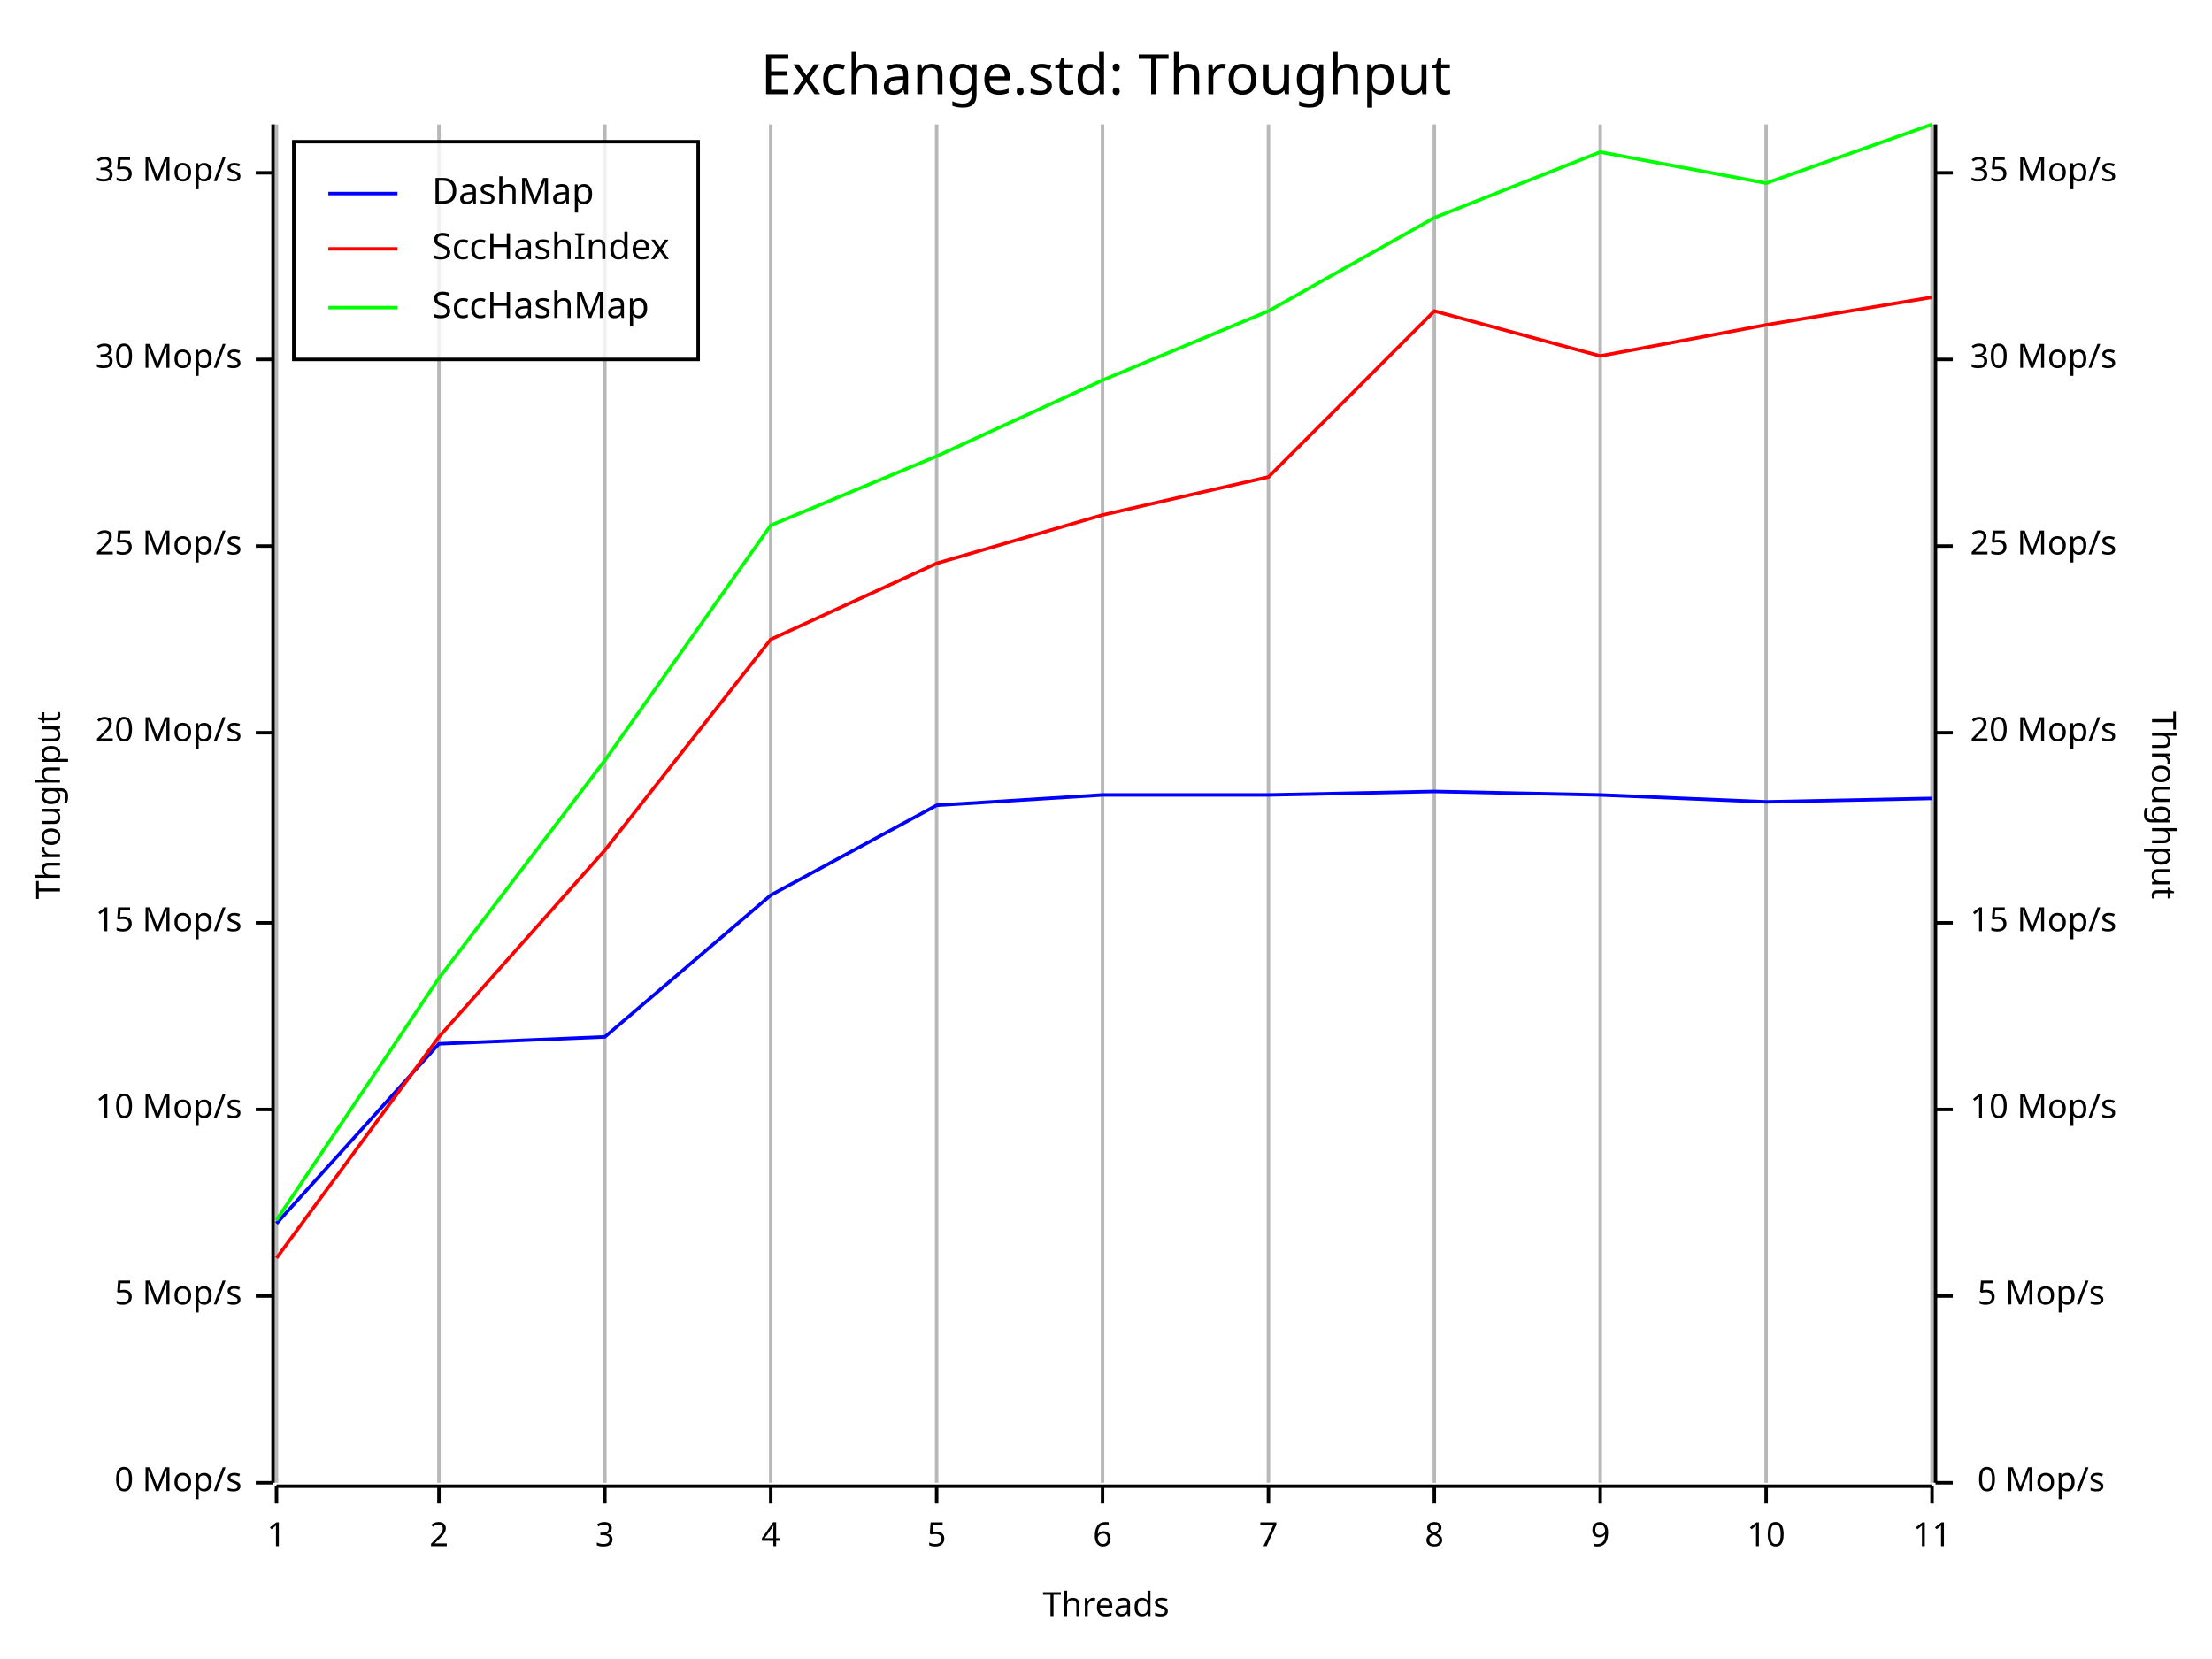
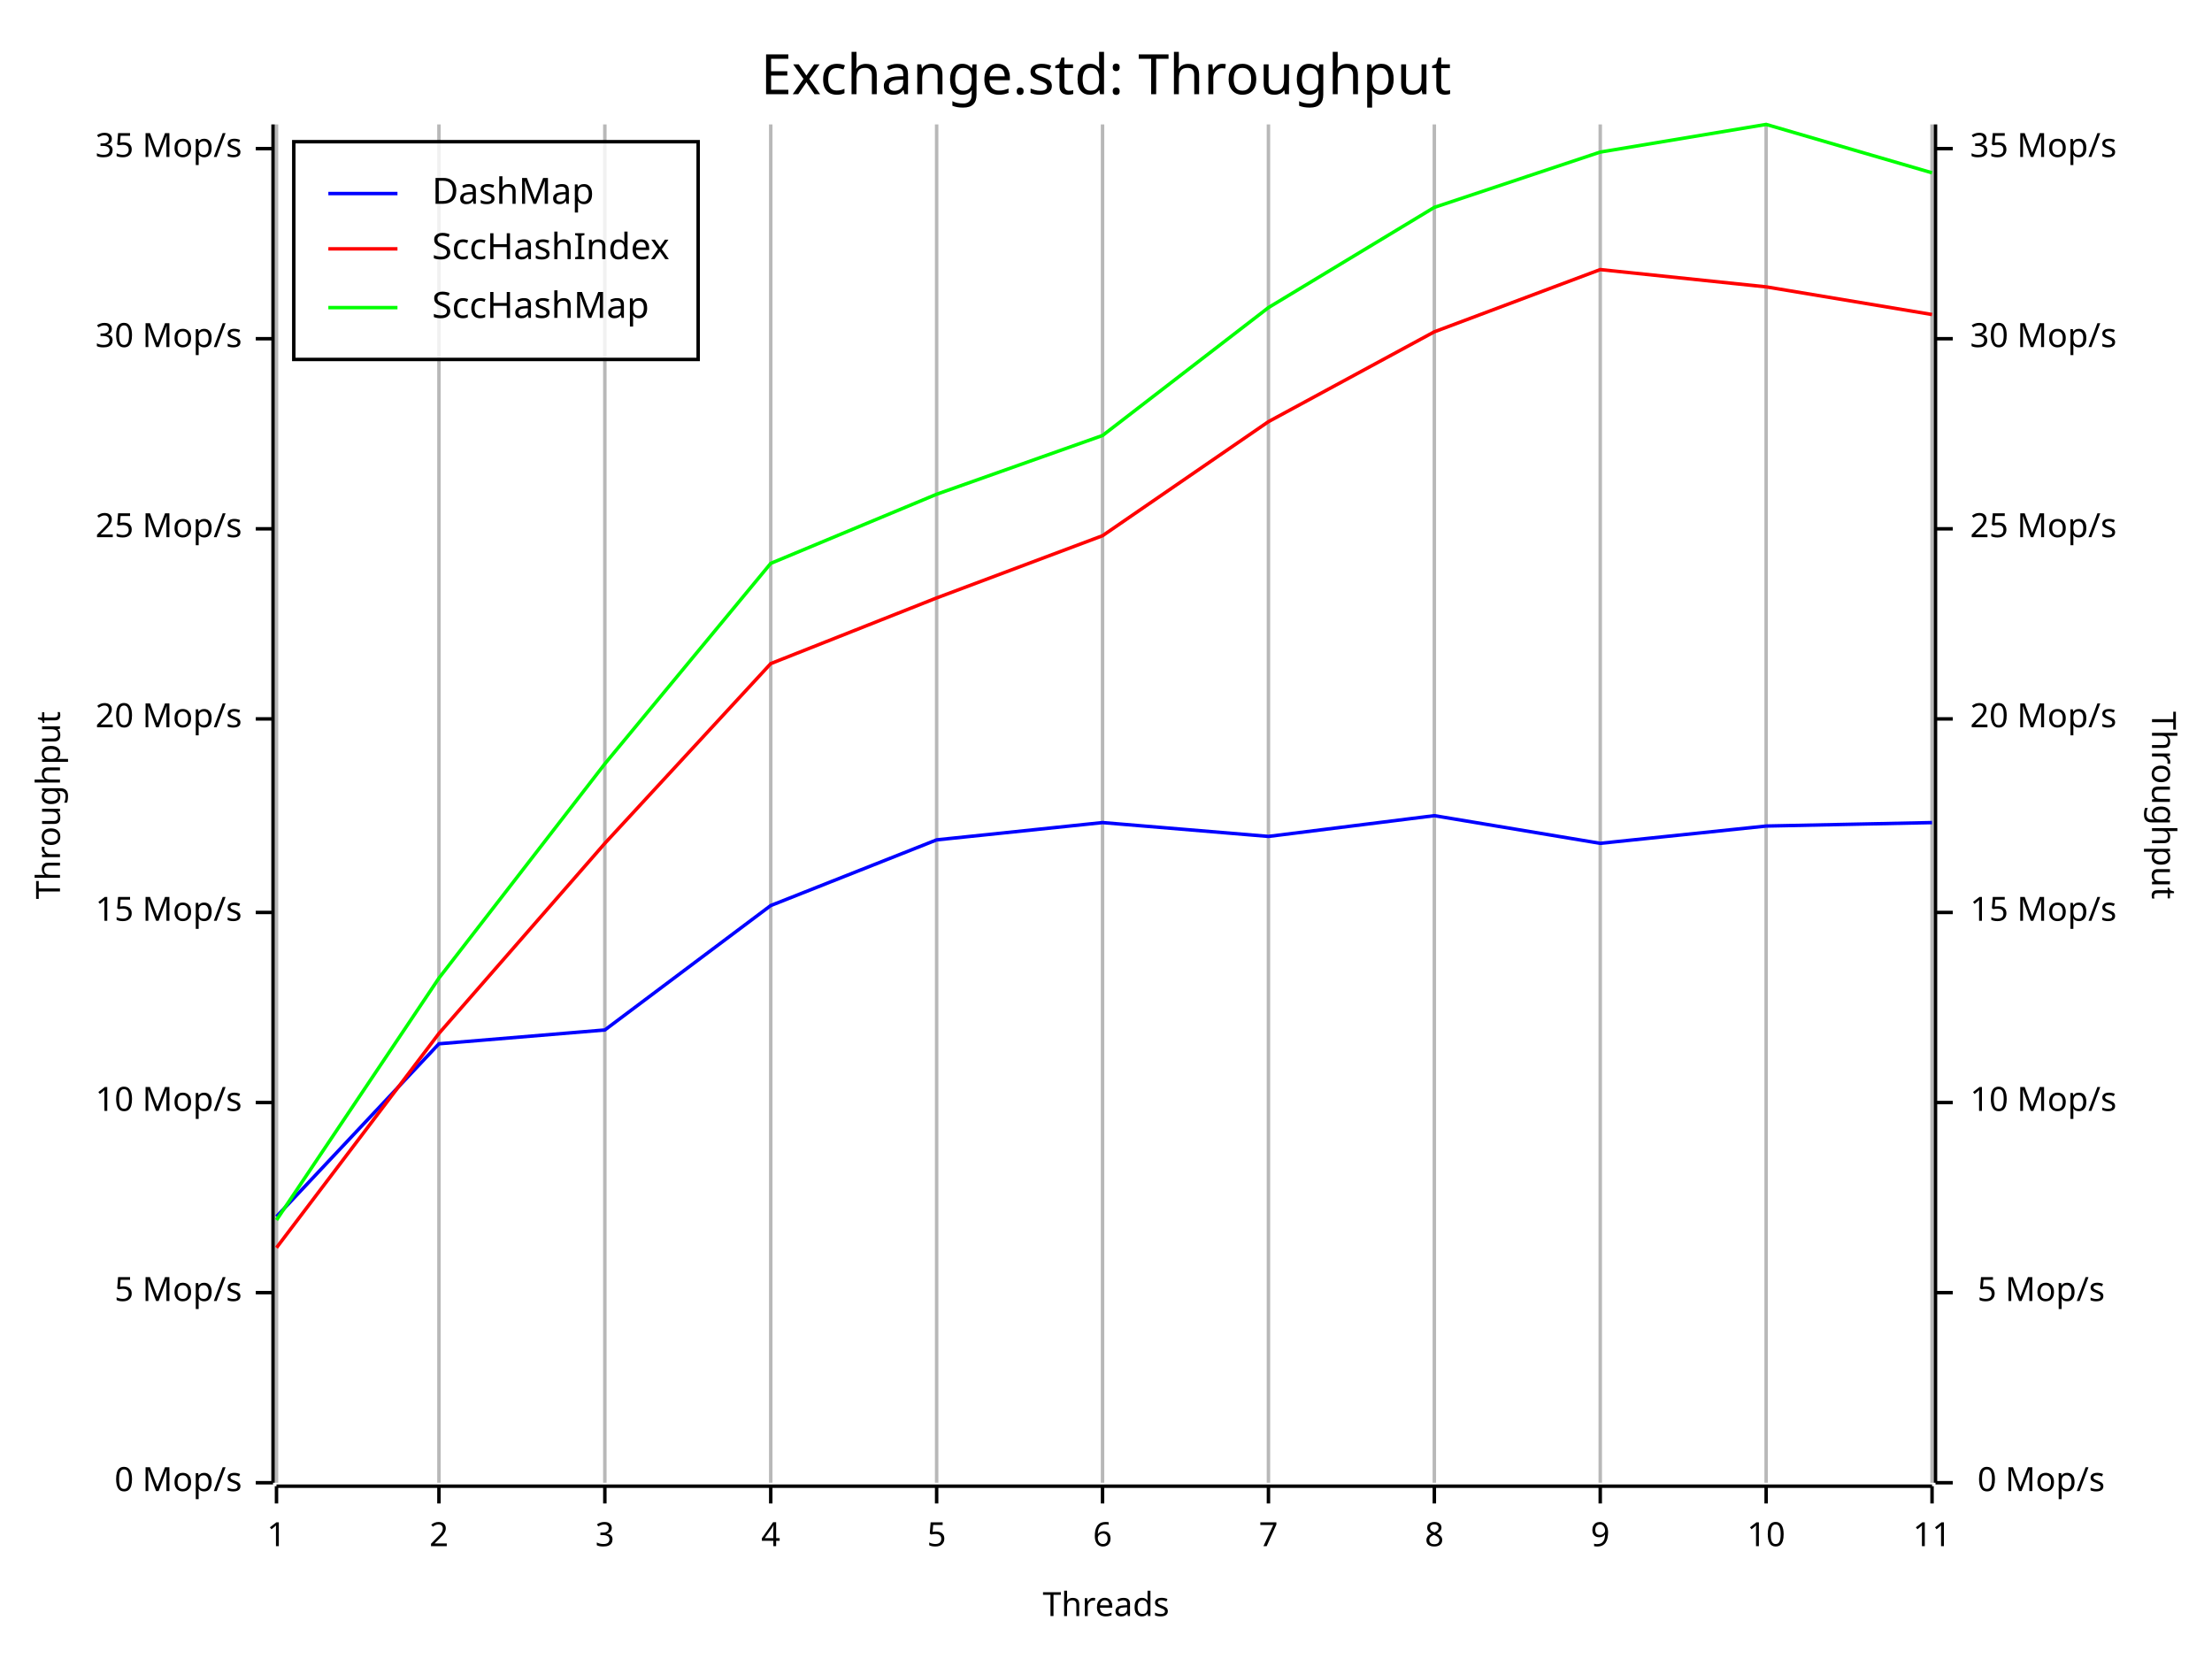
<svg xmlns="http://www.w3.org/2000/svg" width="640" height="480" viewBox="0 0 640 480">
  <rect x="0" y="0" width="640" height="480" opacity="1" fill="#FFFFFF" stroke="none" />
  <text x="320" y="15" dy="0.76em" text-anchor="middle" font-family="Fira Code" font-size="16.129" opacity="1" fill="#000000">
Exchange.std: Throughput
</text>
  <line opacity="0.1" stroke="#000000" stroke-width="1" x1="80" y1="429" x2="80" y2="36" />
  <line opacity="0.1" stroke="#000000" stroke-width="1" x1="127" y1="429" x2="127" y2="36" />
  <line opacity="0.1" stroke="#000000" stroke-width="1" x1="175" y1="429" x2="175" y2="36" />
  <line opacity="0.1" stroke="#000000" stroke-width="1" x1="223" y1="429" x2="223" y2="36" />
  <line opacity="0.1" stroke="#000000" stroke-width="1" x1="271" y1="429" x2="271" y2="36" />
  <line opacity="0.1" stroke="#000000" stroke-width="1" x1="319" y1="429" x2="319" y2="36" />
  <line opacity="0.1" stroke="#000000" stroke-width="1" x1="367" y1="429" x2="367" y2="36" />
  <line opacity="0.1" stroke="#000000" stroke-width="1" x1="415" y1="429" x2="415" y2="36" />
  <line opacity="0.1" stroke="#000000" stroke-width="1" x1="463" y1="429" x2="463" y2="36" />
  <line opacity="0.1" stroke="#000000" stroke-width="1" x1="511" y1="429" x2="511" y2="36" />
  <line opacity="0.1" stroke="#000000" stroke-width="1" x1="559" y1="429" x2="559" y2="36" />
  <text x="10" y="233" dy="0.76em" text-anchor="middle" font-family="sans-serif" font-size="9.677" opacity="1" fill="#000000" transform="rotate(270, 10, 233)">
Throughput
</text>
  <text x="320" y="470" dy="-0.5ex" text-anchor="middle" font-family="sans-serif" font-size="9.677" opacity="1" fill="#000000">
Threads
</text>
  <text x="630" y="233" dy="0.76em" text-anchor="middle" font-family="sans-serif" font-size="9.677" opacity="1" fill="#000000" transform="rotate(90, 630, 233)">
Throughput
</text>
  <line opacity="0.2" stroke="#000000" stroke-width="1" x1="80" y1="429" x2="80" y2="36" />
  <line opacity="0.2" stroke="#000000" stroke-width="1" x1="127" y1="429" x2="127" y2="36" />
  <line opacity="0.2" stroke="#000000" stroke-width="1" x1="175" y1="429" x2="175" y2="36" />
  <line opacity="0.2" stroke="#000000" stroke-width="1" x1="223" y1="429" x2="223" y2="36" />
  <line opacity="0.2" stroke="#000000" stroke-width="1" x1="271" y1="429" x2="271" y2="36" />
  <line opacity="0.2" stroke="#000000" stroke-width="1" x1="319" y1="429" x2="319" y2="36" />
  <line opacity="0.2" stroke="#000000" stroke-width="1" x1="367" y1="429" x2="367" y2="36" />
  <line opacity="0.2" stroke="#000000" stroke-width="1" x1="415" y1="429" x2="415" y2="36" />
  <line opacity="0.2" stroke="#000000" stroke-width="1" x1="463" y1="429" x2="463" y2="36" />
  <line opacity="0.2" stroke="#000000" stroke-width="1" x1="511" y1="429" x2="511" y2="36" />
  <line opacity="0.2" stroke="#000000" stroke-width="1" x1="559" y1="429" x2="559" y2="36" />
  <polyline fill="none" opacity="1" stroke="#000000" stroke-width="1" points="79,36 79,429 " />
  <text x="70" y="429" dy="0.5ex" text-anchor="end" font-family="sans-serif" font-size="9.677" opacity="1" fill="#000000">
0 Mop/s
</text>
  <polyline fill="none" opacity="1" stroke="#000000" stroke-width="1" points="74,429 79,429 " />
-   <text x="70" y="375" dy="0.5ex" text-anchor="end" font-family="sans-serif" font-size="9.677" opacity="1" fill="#000000">
+   <text x="70" y="374" dy="0.5ex" text-anchor="end" font-family="sans-serif" font-size="9.677" opacity="1" fill="#000000">
5 Mop/s
</text>
-   <polyline fill="none" opacity="1" stroke="#000000" stroke-width="1" points="74,375 79,375 " />
-   <text x="70" y="321" dy="0.5ex" text-anchor="end" font-family="sans-serif" font-size="9.677" opacity="1" fill="#000000">
+   <polyline fill="none" opacity="1" stroke="#000000" stroke-width="1" points="74,374 79,374 " />
+   <text x="70" y="319" dy="0.5ex" text-anchor="end" font-family="sans-serif" font-size="9.677" opacity="1" fill="#000000">
10 Mop/s
</text>
-   <polyline fill="none" opacity="1" stroke="#000000" stroke-width="1" points="74,321 79,321 " />
-   <text x="70" y="267" dy="0.5ex" text-anchor="end" font-family="sans-serif" font-size="9.677" opacity="1" fill="#000000">
+   <polyline fill="none" opacity="1" stroke="#000000" stroke-width="1" points="74,319 79,319 " />
+   <text x="70" y="264" dy="0.5ex" text-anchor="end" font-family="sans-serif" font-size="9.677" opacity="1" fill="#000000">
15 Mop/s
</text>
-   <polyline fill="none" opacity="1" stroke="#000000" stroke-width="1" points="74,267 79,267 " />
-   <text x="70" y="212" dy="0.5ex" text-anchor="end" font-family="sans-serif" font-size="9.677" opacity="1" fill="#000000">
+   <polyline fill="none" opacity="1" stroke="#000000" stroke-width="1" points="74,264 79,264 " />
+   <text x="70" y="208" dy="0.5ex" text-anchor="end" font-family="sans-serif" font-size="9.677" opacity="1" fill="#000000">
20 Mop/s
</text>
-   <polyline fill="none" opacity="1" stroke="#000000" stroke-width="1" points="74,212 79,212 " />
-   <text x="70" y="158" dy="0.5ex" text-anchor="end" font-family="sans-serif" font-size="9.677" opacity="1" fill="#000000">
+   <polyline fill="none" opacity="1" stroke="#000000" stroke-width="1" points="74,208 79,208 " />
+   <text x="70" y="153" dy="0.5ex" text-anchor="end" font-family="sans-serif" font-size="9.677" opacity="1" fill="#000000">
25 Mop/s
</text>
-   <polyline fill="none" opacity="1" stroke="#000000" stroke-width="1" points="74,158 79,158 " />
-   <text x="70" y="104" dy="0.5ex" text-anchor="end" font-family="sans-serif" font-size="9.677" opacity="1" fill="#000000">
+   <polyline fill="none" opacity="1" stroke="#000000" stroke-width="1" points="74,153 79,153 " />
+   <text x="70" y="98" dy="0.5ex" text-anchor="end" font-family="sans-serif" font-size="9.677" opacity="1" fill="#000000">
30 Mop/s
</text>
-   <polyline fill="none" opacity="1" stroke="#000000" stroke-width="1" points="74,104 79,104 " />
-   <text x="70" y="50" dy="0.5ex" text-anchor="end" font-family="sans-serif" font-size="9.677" opacity="1" fill="#000000">
+   <polyline fill="none" opacity="1" stroke="#000000" stroke-width="1" points="74,98 79,98 " />
+   <text x="70" y="43" dy="0.5ex" text-anchor="end" font-family="sans-serif" font-size="9.677" opacity="1" fill="#000000">
35 Mop/s
</text>
-   <polyline fill="none" opacity="1" stroke="#000000" stroke-width="1" points="74,50 79,50 " />
+   <polyline fill="none" opacity="1" stroke="#000000" stroke-width="1" points="74,43 79,43 " />
  <polyline fill="none" opacity="1" stroke="#000000" stroke-width="1" points="80,430 559,430 " />
  <text x="80" y="440" dy="0.76em" text-anchor="middle" font-family="sans-serif" font-size="9.677" opacity="1" fill="#000000">
1
</text>
  <polyline fill="none" opacity="1" stroke="#000000" stroke-width="1" points="80,430 80,435 " />
  <text x="127" y="440" dy="0.76em" text-anchor="middle" font-family="sans-serif" font-size="9.677" opacity="1" fill="#000000">
2
</text>
  <polyline fill="none" opacity="1" stroke="#000000" stroke-width="1" points="127,430 127,435 " />
  <text x="175" y="440" dy="0.76em" text-anchor="middle" font-family="sans-serif" font-size="9.677" opacity="1" fill="#000000">
3
</text>
  <polyline fill="none" opacity="1" stroke="#000000" stroke-width="1" points="175,430 175,435 " />
  <text x="223" y="440" dy="0.76em" text-anchor="middle" font-family="sans-serif" font-size="9.677" opacity="1" fill="#000000">
4
</text>
  <polyline fill="none" opacity="1" stroke="#000000" stroke-width="1" points="223,430 223,435 " />
  <text x="271" y="440" dy="0.76em" text-anchor="middle" font-family="sans-serif" font-size="9.677" opacity="1" fill="#000000">
5
</text>
  <polyline fill="none" opacity="1" stroke="#000000" stroke-width="1" points="271,430 271,435 " />
  <text x="319" y="440" dy="0.76em" text-anchor="middle" font-family="sans-serif" font-size="9.677" opacity="1" fill="#000000">
6
</text>
  <polyline fill="none" opacity="1" stroke="#000000" stroke-width="1" points="319,430 319,435 " />
  <text x="367" y="440" dy="0.76em" text-anchor="middle" font-family="sans-serif" font-size="9.677" opacity="1" fill="#000000">
7
</text>
  <polyline fill="none" opacity="1" stroke="#000000" stroke-width="1" points="367,430 367,435 " />
  <text x="415" y="440" dy="0.76em" text-anchor="middle" font-family="sans-serif" font-size="9.677" opacity="1" fill="#000000">
8
</text>
  <polyline fill="none" opacity="1" stroke="#000000" stroke-width="1" points="415,430 415,435 " />
  <text x="463" y="440" dy="0.76em" text-anchor="middle" font-family="sans-serif" font-size="9.677" opacity="1" fill="#000000">
9
</text>
  <polyline fill="none" opacity="1" stroke="#000000" stroke-width="1" points="463,430 463,435 " />
  <text x="511" y="440" dy="0.76em" text-anchor="middle" font-family="sans-serif" font-size="9.677" opacity="1" fill="#000000">
10
</text>
  <polyline fill="none" opacity="1" stroke="#000000" stroke-width="1" points="511,430 511,435 " />
  <text x="559" y="440" dy="0.76em" text-anchor="middle" font-family="sans-serif" font-size="9.677" opacity="1" fill="#000000">
11
</text>
  <polyline fill="none" opacity="1" stroke="#000000" stroke-width="1" points="559,430 559,435 " />
  <polyline fill="none" opacity="1" stroke="#000000" stroke-width="1" points="560,36 560,429 " />
  <text x="609" y="429" dy="0.5ex" text-anchor="end" font-family="sans-serif" font-size="9.677" opacity="1" fill="#000000">
0 Mop/s
</text>
  <polyline fill="none" opacity="1" stroke="#000000" stroke-width="1" points="560,429 565,429 " />
-   <text x="609" y="375" dy="0.5ex" text-anchor="end" font-family="sans-serif" font-size="9.677" opacity="1" fill="#000000">
+   <text x="609" y="374" dy="0.5ex" text-anchor="end" font-family="sans-serif" font-size="9.677" opacity="1" fill="#000000">
5 Mop/s
</text>
-   <polyline fill="none" opacity="1" stroke="#000000" stroke-width="1" points="560,375 565,375 " />
-   <text x="570" y="321" dy="0.5ex" text-anchor="start" font-family="sans-serif" font-size="9.677" opacity="1" fill="#000000">
+   <polyline fill="none" opacity="1" stroke="#000000" stroke-width="1" points="560,374 565,374 " />
+   <text x="570" y="319" dy="0.5ex" text-anchor="start" font-family="sans-serif" font-size="9.677" opacity="1" fill="#000000">
10 Mop/s
</text>
-   <polyline fill="none" opacity="1" stroke="#000000" stroke-width="1" points="560,321 565,321 " />
-   <text x="570" y="267" dy="0.5ex" text-anchor="start" font-family="sans-serif" font-size="9.677" opacity="1" fill="#000000">
+   <polyline fill="none" opacity="1" stroke="#000000" stroke-width="1" points="560,319 565,319 " />
+   <text x="570" y="264" dy="0.5ex" text-anchor="start" font-family="sans-serif" font-size="9.677" opacity="1" fill="#000000">
15 Mop/s
</text>
-   <polyline fill="none" opacity="1" stroke="#000000" stroke-width="1" points="560,267 565,267 " />
-   <text x="570" y="212" dy="0.5ex" text-anchor="start" font-family="sans-serif" font-size="9.677" opacity="1" fill="#000000">
+   <polyline fill="none" opacity="1" stroke="#000000" stroke-width="1" points="560,264 565,264 " />
+   <text x="570" y="208" dy="0.5ex" text-anchor="start" font-family="sans-serif" font-size="9.677" opacity="1" fill="#000000">
20 Mop/s
</text>
-   <polyline fill="none" opacity="1" stroke="#000000" stroke-width="1" points="560,212 565,212 " />
-   <text x="570" y="158" dy="0.5ex" text-anchor="start" font-family="sans-serif" font-size="9.677" opacity="1" fill="#000000">
+   <polyline fill="none" opacity="1" stroke="#000000" stroke-width="1" points="560,208 565,208 " />
+   <text x="570" y="153" dy="0.5ex" text-anchor="start" font-family="sans-serif" font-size="9.677" opacity="1" fill="#000000">
25 Mop/s
</text>
-   <polyline fill="none" opacity="1" stroke="#000000" stroke-width="1" points="560,158 565,158 " />
-   <text x="570" y="104" dy="0.5ex" text-anchor="start" font-family="sans-serif" font-size="9.677" opacity="1" fill="#000000">
+   <polyline fill="none" opacity="1" stroke="#000000" stroke-width="1" points="560,153 565,153 " />
+   <text x="570" y="98" dy="0.5ex" text-anchor="start" font-family="sans-serif" font-size="9.677" opacity="1" fill="#000000">
30 Mop/s
</text>
-   <polyline fill="none" opacity="1" stroke="#000000" stroke-width="1" points="560,104 565,104 " />
-   <text x="570" y="50" dy="0.5ex" text-anchor="start" font-family="sans-serif" font-size="9.677" opacity="1" fill="#000000">
+   <polyline fill="none" opacity="1" stroke="#000000" stroke-width="1" points="560,98 565,98 " />
+   <text x="570" y="43" dy="0.5ex" text-anchor="start" font-family="sans-serif" font-size="9.677" opacity="1" fill="#000000">
35 Mop/s
</text>
-   <polyline fill="none" opacity="1" stroke="#000000" stroke-width="1" points="560,50 565,50 " />
-   <polyline fill="none" opacity="1" stroke="#0000FF" stroke-width="1" points="80,354 127,302 175,300 223,259 271,233 319,230 367,230 415,229 463,230 511,232 559,231 " />
-   <polyline fill="none" opacity="1" stroke="#FF0000" stroke-width="1" points="80,364 127,300 175,246 223,185 271,163 319,149 367,138 415,90 463,103 511,94 559,86 " />
-   <polyline fill="none" opacity="1" stroke="#00FF00" stroke-width="1" points="80,353 127,283 175,220 223,152 271,132 319,110 367,90 415,63 463,44 511,53 559,36 " />
+   <polyline fill="none" opacity="1" stroke="#000000" stroke-width="1" points="560,43 565,43 " />
+   <polyline fill="none" opacity="1" stroke="#0000FF" stroke-width="1" points="80,352 127,302 175,298 223,262 271,243 319,238 367,242 415,236 463,244 511,239 559,238 " />
+   <polyline fill="none" opacity="1" stroke="#FF0000" stroke-width="1" points="80,361 127,299 175,244 223,192 271,173 319,155 367,122 415,96 463,78 511,83 559,91 " />
+   <polyline fill="none" opacity="1" stroke="#00FF00" stroke-width="1" points="80,353 127,283 175,221 223,163 271,143 319,126 367,89 415,60 463,44 511,36 559,50 " />
  <rect x="85" y="41" width="117" height="63" opacity="0.8" fill="#FFFFFF" stroke="none" />
  <rect x="85" y="41" width="117" height="63" opacity="1" fill="none" stroke="#000000" />
  <text x="125" y="51" dy="0.76em" text-anchor="start" font-family="Fira Code" font-size="10.484" opacity="1" fill="#000000">
DashMap
</text>
  <text x="125" y="67" dy="0.76em" text-anchor="start" font-family="Fira Code" font-size="10.484" opacity="1" fill="#000000">
SccHashIndex
</text>
  <text x="125" y="84" dy="0.76em" text-anchor="start" font-family="Fira Code" font-size="10.484" opacity="1" fill="#000000">
SccHashMap
</text>
  <polyline fill="none" opacity="1" stroke="#0000FF" stroke-width="1" points="95,56 115,56 " />
  <polyline fill="none" opacity="1" stroke="#FF0000" stroke-width="1" points="95,72 115,72 " />
  <polyline fill="none" opacity="1" stroke="#00FF00" stroke-width="1" points="95,89 115,89 " />
</svg>
